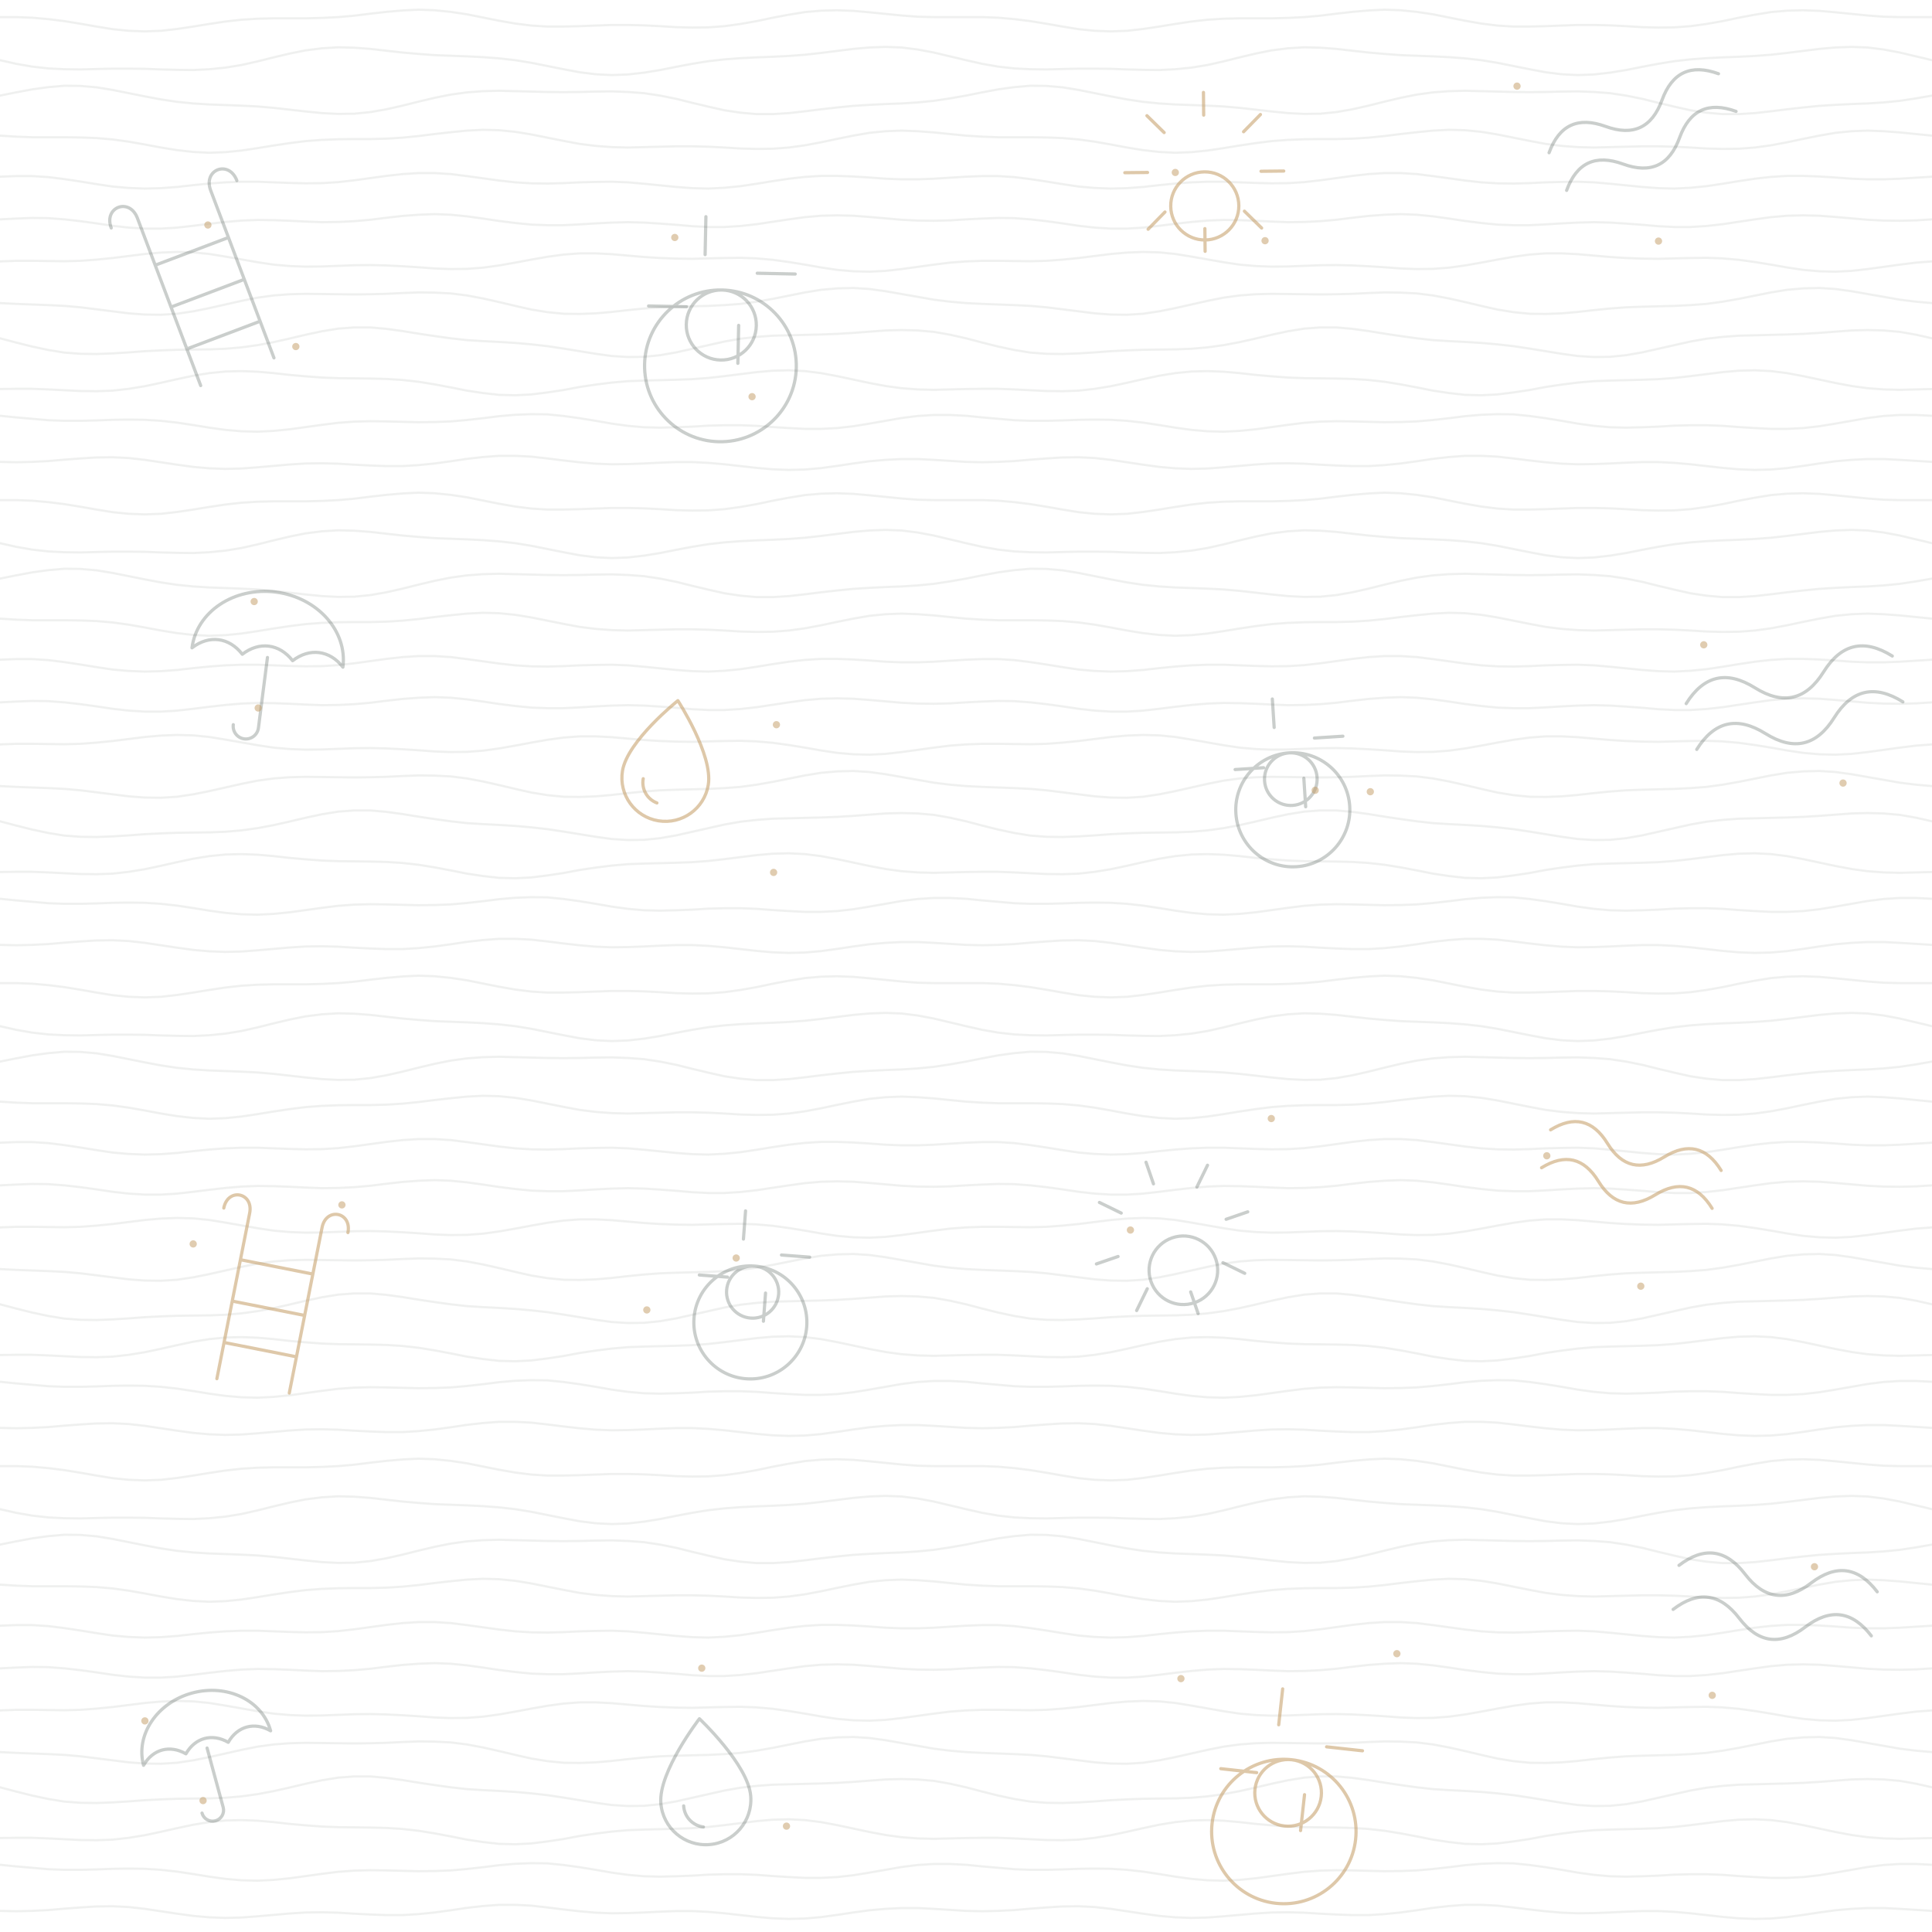
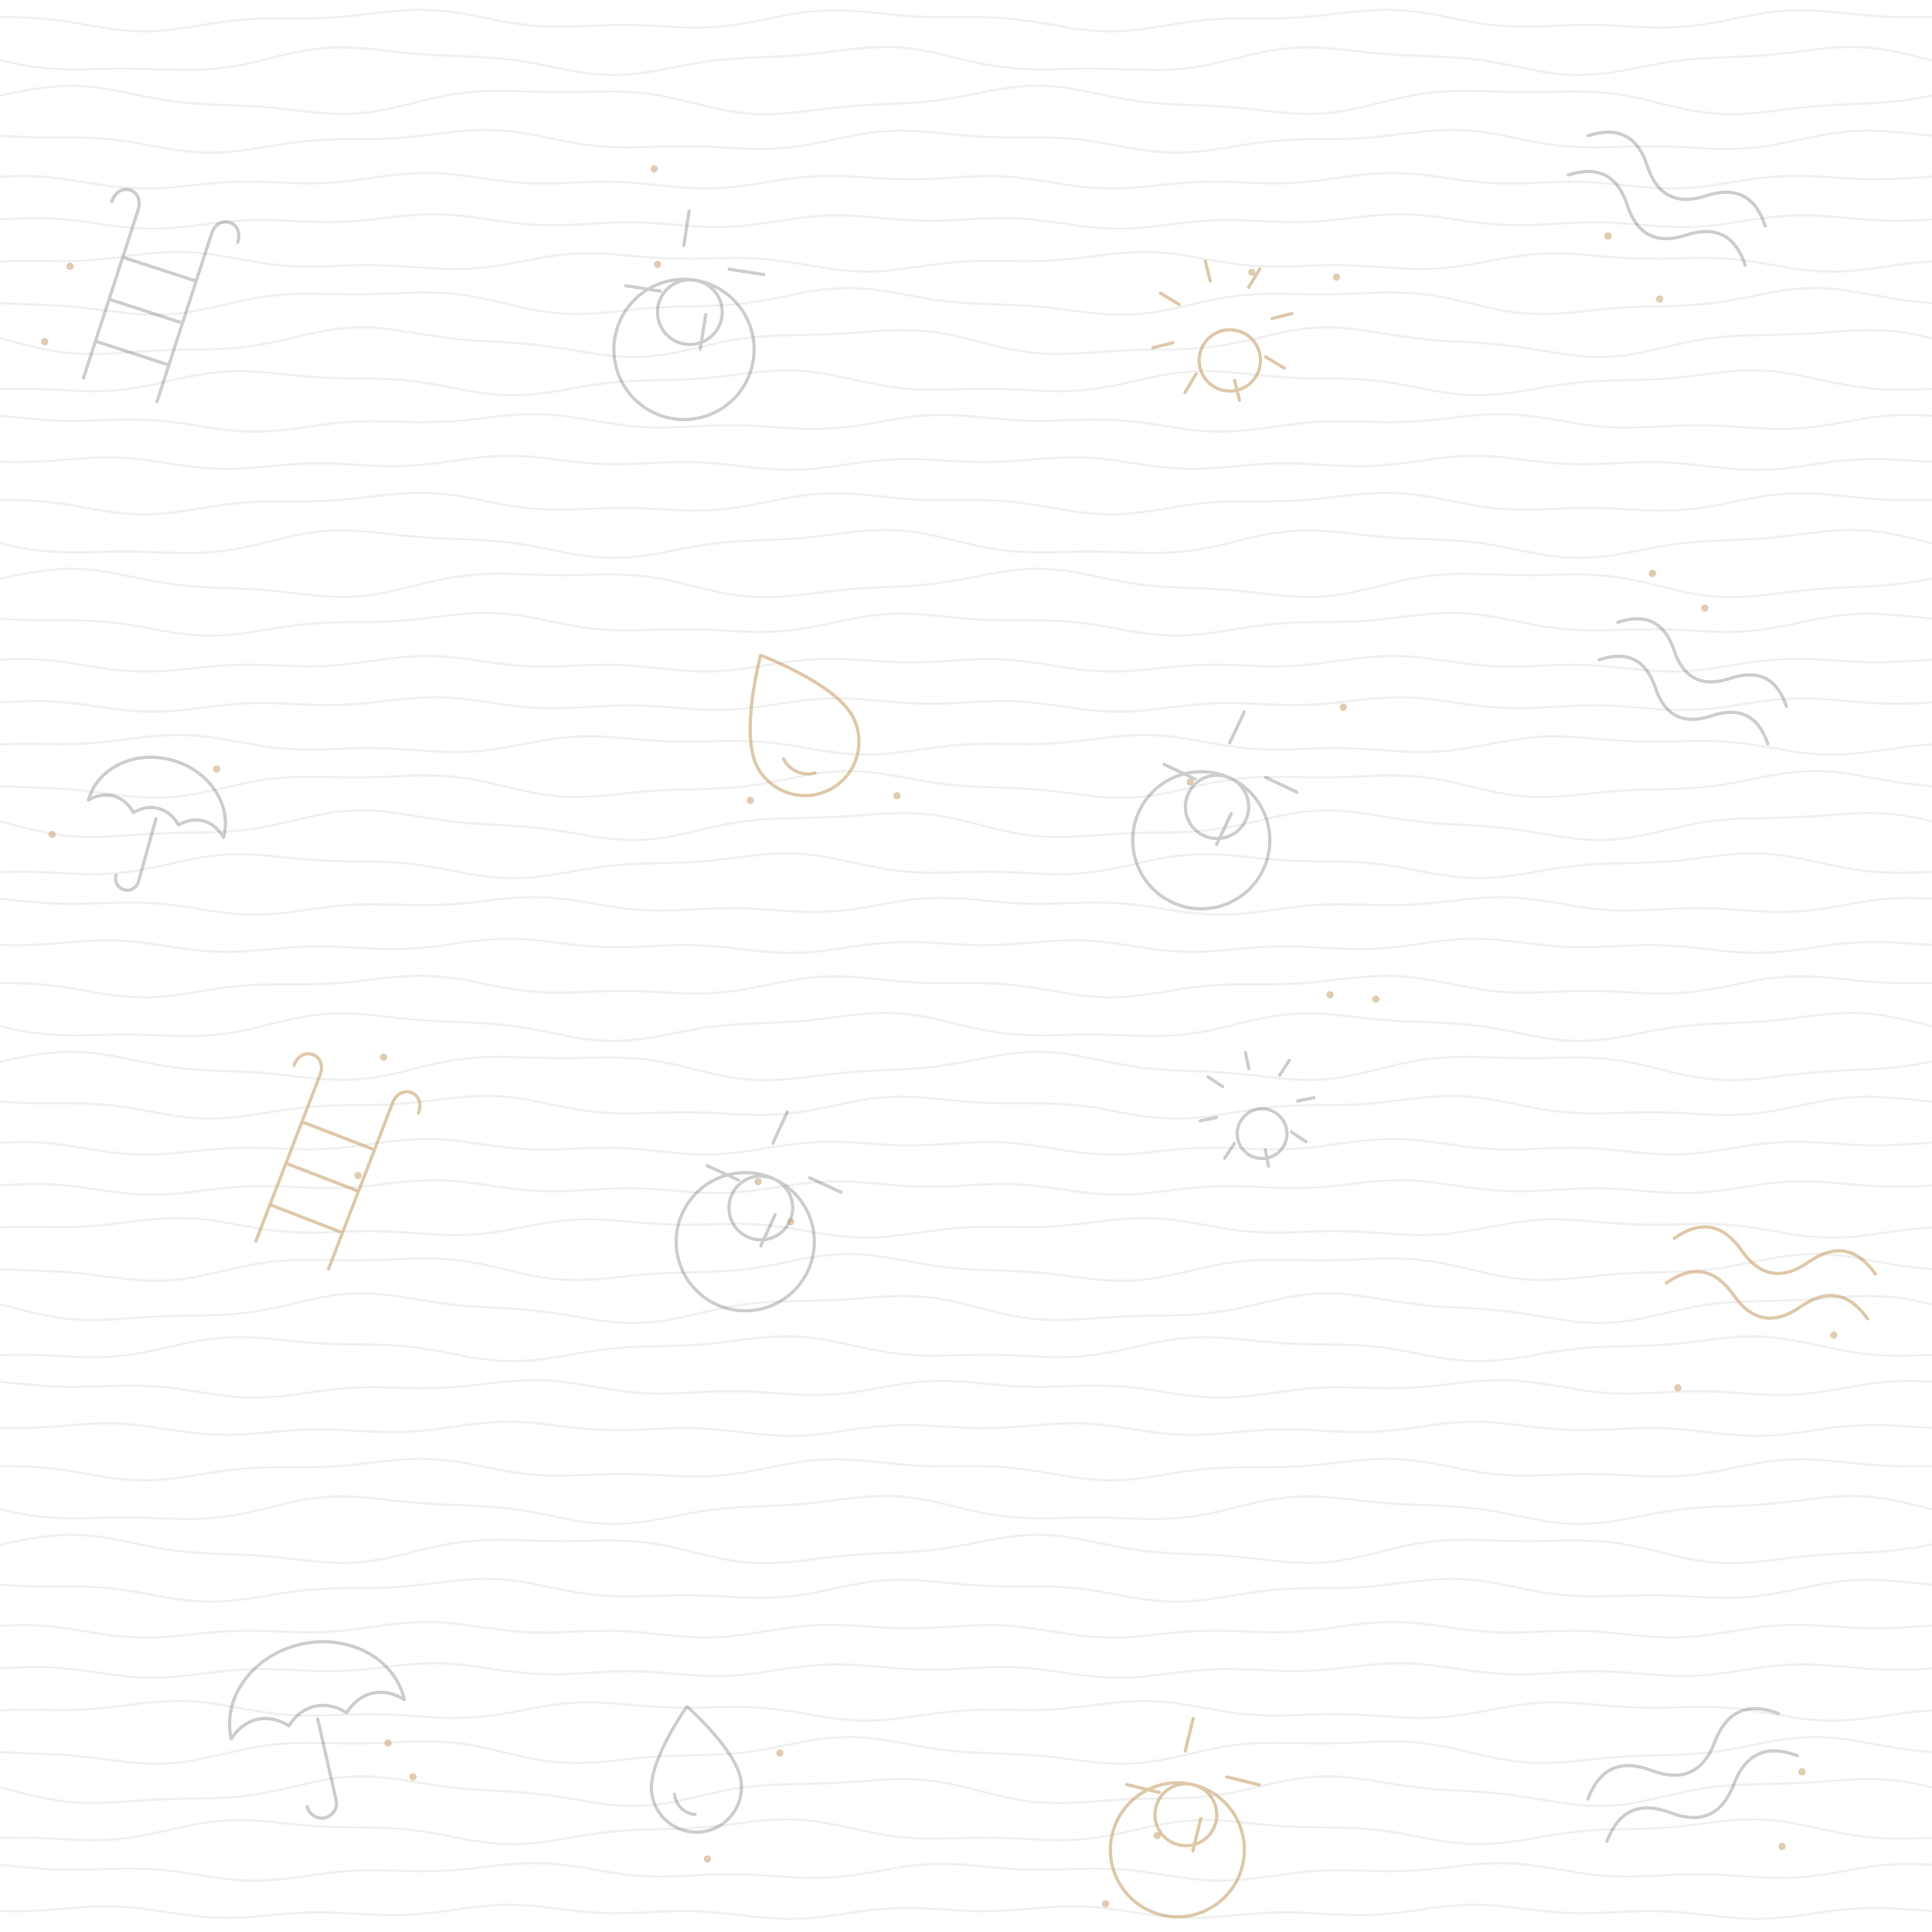
<svg xmlns="http://www.w3.org/2000/svg" width="960" height="960" viewBox="0 0 960 960" fill="none" stroke-linecap="round" stroke-linejoin="round">
  <defs>
    <pattern id="b" width="480.0" height="240.0" patternUnits="userSpaceOnUse">
      <path stroke="rgba(16,35,27,0.070)" stroke-width="1.1" d="M0 8.5 L8 8.5 L16 8.8 L24 9.5 L32 10.5 L40 11.8 L48 13.2 L56 14.5 L64 15.3 L72 15.6 L80 15.3 L88 14.4 L96 13.2 L104 11.9 L112 10.7 L120 9.8 L128 9.3 L136 9.1 L144 9.1 L152 9.1 L160 8.9 L168 8.5 L176 7.8 L184 6.8 L192 5.9 L200 5.2 L208 4.8 L216 5.1 L224 5.9 L232 7.1 L240 8.7 L248 10.3 L256 11.7 L264 12.7 L272 13.2 L280 13.2 L288 13 L296 12.7 L304 12.4 L312 12.4 L320 12.6 L328 13 L336 13.5 L344 13.7 L352 13.6 L360 13 L368 11.9 L376 10.5 L384 8.8 L392 7.3 L400 6 L408 5.3 L416 5.1 L424 5.4 L432 6.1 L440 6.9 L448 7.7 L456 8.3 L464 8.5 L472 8.5 L480 8.5 M0 29.9 L8 31.7 L16 33.1 L24 34 L32 34.4 L40 34.5 L48 34.3 L56 34.1 L64 34.1 L72 34.2 L80 34.5 L88 34.7 L96 34.8 L104 34.4 L112 33.6 L120 32.3 L128 30.5 L136 28.5 L144 26.6 L152 25 L160 24 L168 23.5 L176 23.7 L184 24.3 L192 25.2 L200 26.1 L208 26.8 L216 27.4 L224 27.7 L232 28 L240 28.4 L248 29 L256 29.9 L264 31.2 L272 32.8 L280 34.4 L288 35.9 L296 36.9 L304 37.3 L312 37 L320 36.1 L328 34.8 L336 33.2 L344 31.7 L352 30.4 L360 29.5 L368 28.9 L376 28.5 L384 28.2 L392 27.8 L400 27.2 L408 26.3 L416 25.3 L424 24.3 L432 23.6 L440 23.3 L448 23.6 L456 24.6 L464 26.1 L472 28 L480 29.9 M0 47.5 L8 45.9 L16 44.4 L24 43.3 L32 42.6 L40 42.7 L48 43.4 L56 44.7 L64 46.3 L72 47.9 L80 49.4 L88 50.6 L96 51.4 L104 51.9 L112 52.2 L120 52.5 L128 52.9 L136 53.6 L144 54.5 L152 55.4 L160 56.2 L168 56.6 L176 56.5 L184 55.7 L192 54.3 L200 52.5 L208 50.5 L216 48.6 L224 47 L232 45.9 L240 45.3 L248 45.1 L256 45.3 L264 45.5 L272 45.7 L280 45.8 L288 45.7 L296 45.5 L304 45.4 L312 45.7 L320 46.3 L328 47.5 L336 49.1 L344 51.1 L352 53 L360 54.8 L368 56 L376 56.7 L384 56.7 L392 56.2 L400 55.3 L408 54.3 L416 53.4 L424 52.6 L432 52.1 L440 51.7 L448 51.4 L456 50.9 L464 50.1 L472 48.9 L480 47.5 M0 67.4 L8 67.9 L16 68.2 L24 68.2 L32 68.2 L40 68.3 L48 68.6 L56 69.3 L64 70.4 L72 71.8 L80 73.3 L88 74.6 L96 75.5 L104 75.9 L112 75.6 L120 74.8 L128 73.6 L136 72.3 L144 71.1 L152 70.1 L160 69.5 L168 69.2 L176 69.1 L184 69.1 L192 68.9 L200 68.4 L208 67.6 L216 66.6 L224 65.7 L232 64.9 L240 64.5 L248 64.7 L256 65.5 L264 66.8 L272 68.4 L280 70 L288 71.5 L296 72.5 L304 73.1 L312 73.3 L320 73.1 L328 72.9 L336 72.7 L344 72.7 L352 72.9 L360 73.3 L368 73.8 L376 74 L384 73.9 L392 73.3 L400 72.2 L408 70.7 L416 69 L424 67.4 L432 66 L440 65.2 L448 64.9 L456 65.2 L464 65.8 L472 66.6 L480 67.4 M0 87.8 L8 87.5 L16 87.5 L24 88 L32 89 L40 90.2 L48 91.5 L56 92.7 L64 93.4 L72 93.7 L80 93.5 L88 92.9 L96 92 L104 91.2 L112 90.6 L120 90.3 L128 90.3 L136 90.6 L144 90.9 L152 91.1 L160 91 L168 90.5 L176 89.6 L184 88.5 L192 87.4 L200 86.5 L208 86 L216 86 L224 86.5 L232 87.5 L240 88.6 L248 89.7 L256 90.6 L264 91.1 L272 91.2 L280 91 L288 90.6 L296 90.4 L304 90.3 L312 90.6 L320 91.3 L328 92.1 L336 92.9 L344 93.5 L352 93.7 L360 93.3 L368 92.5 L376 91.3 L384 90 L392 88.8 L400 87.9 L408 87.4 L416 87.4 L424 87.7 L432 88.2 L440 88.8 L448 89.1 L456 89.1 L464 88.8 L472 88.3 L480 87.8 M0 109 L8 108.6 L16 108.3 L24 108.4 L32 109 L40 109.9 L48 111 L56 112.2 L64 113.1 L72 113.6 L80 113.6 L88 113.1 L96 112.2 L104 111.2 L112 110.3 L120 109.6 L128 109.3 L136 109.4 L144 109.7 L152 110.1 L160 110.4 L168 110.3 L176 109.9 L184 109.2 L192 108.2 L200 107.3 L208 106.7 L216 106.4 L224 106.7 L232 107.5 L240 108.6 L248 109.8 L256 110.8 L264 111.6 L272 111.9 L280 111.9 L288 111.5 L296 111 L304 110.6 L312 110.4 L320 110.6 L328 111.1 L336 111.7 L344 112.4 L352 112.8 L360 112.8 L368 112.3 L376 111.4 L384 110.2 L392 109 L400 107.9 L408 107.2 L416 107 L424 107.2 L432 107.8 L440 108.5 L448 109.2 L456 109.6 L464 109.7 L472 109.5 L480 109 M0 129.9 L8 129.6 L16 129.6 L24 129.7 L32 129.8 L40 129.6 L48 129 L56 128.2 L64 127.2 L72 126.2 L80 125.5 L88 125.2 L96 125.4 L104 126.2 L112 127.5 L120 128.9 L128 130.3 L136 131.5 L144 132.2 L152 132.5 L160 132.4 L168 132.1 L176 131.8 L184 131.7 L192 131.9 L200 132.3 L208 132.8 L216 133.4 L224 133.7 L232 133.6 L240 133 L248 131.9 L256 130.5 L264 129 L272 127.6 L280 126.5 L288 125.9 L296 125.9 L304 126.3 L312 127 L320 127.7 L328 128.2 L336 128.5 L344 128.6 L352 128.4 L360 128.2 L368 128.1 L376 128.4 L384 129.1 L392 130.2 L400 131.5 L408 132.9 L416 134.1 L424 134.8 L432 135 L440 134.6 L448 133.7 L456 132.6 L464 131.5 L472 130.5 L480 129.9 M0 150.6 L8 151 L16 151.3 L24 151.6 L32 152 L40 152.7 L48 153.7 L56 154.7 L64 155.7 L72 156.3 L80 156.4 L88 155.9 L96 154.7 L104 153.1 L112 151.3 L120 149.5 L128 147.9 L136 146.8 L144 146.2 L152 146 L160 146.1 L168 146.2 L176 146.3 L184 146.2 L192 146 L200 145.6 L208 145.3 L216 145.4 L224 145.8 L232 146.8 L240 148.3 L248 150.1 L256 152 L264 153.8 L272 155.1 L280 155.9 L288 156 L296 155.7 L304 155 L312 154.1 L320 153.3 L328 152.7 L336 152.4 L344 152.2 L352 152 L360 151.6 L368 151 L376 149.9 L384 148.5 L392 146.9 L400 145.3 L408 144 L416 143.3 L424 143.1 L432 143.6 L440 144.7 L448 146.1 L456 147.5 L464 148.9 L472 149.9 L480 150.6 M0 168.1 L8 170.2 L16 172.2 L24 173.9 L32 175.2 L40 175.8 L48 175.9 L56 175.6 L64 175.1 L72 174.5 L80 174.1 L88 173.8 L96 173.7 L104 173.6 L112 173.3 L120 172.6 L128 171.5 L136 170 L144 168.2 L152 166.3 L160 164.6 L168 163.3 L176 162.7 L184 162.7 L192 163.4 L200 164.5 L208 165.8 L216 167 L224 168.1 L232 169 L240 169.5 L248 169.9 L256 170.4 L264 171.1 L272 172 L280 173.2 L288 174.5 L296 175.8 L304 176.9 L312 177.4 L320 177.3 L328 176.5 L336 175.1 L344 173.3 L352 171.5 L360 169.7 L368 168.3 L376 167.4 L384 166.8 L392 166.6 L400 166.4 L408 166.2 L416 165.9 L424 165.4 L432 164.8 L440 164.2 L448 164 L456 164.2 L464 164.9 L472 166.3 L480 168.1 M0 193.3 L8 193.2 L16 193.2 L24 193.5 L32 193.9 L40 194.3 L48 194.4 L56 194.1 L64 193.2 L72 191.9 L80 190.2 L88 188.4 L96 186.7 L104 185.4 L112 184.6 L120 184.4 L128 184.7 L136 185.4 L144 186.3 L152 187 L160 187.6 L168 187.9 L176 188 L184 188.1 L192 188.3 L200 188.8 L208 189.7 L216 191 L224 192.5 L232 194.1 L240 195.3 L248 196.2 L256 196.4 L264 196 L272 195 L280 193.8 L288 192.3 L296 191.1 L304 190.1 L312 189.4 L320 189.1 L328 188.9 L336 188.7 L344 188.4 L352 187.8 L360 186.9 L368 185.9 L376 184.9 L384 184.2 L392 184 L400 184.4 L408 185.4 L416 186.9 L424 188.6 L432 190.3 L440 191.8 L448 192.9 L456 193.5 L464 193.7 L472 193.5 L480 193.3 M0 206.6 L8 207.4 L16 208.1 L24 208.8 L32 209.1 L40 209.1 L48 208.9 L56 208.6 L64 208.5 L72 208.6 L80 209.1 L88 210 L96 211.2 L104 212.5 L112 213.6 L120 214.3 L128 214.5 L136 214.1 L144 213.3 L152 212.2 L160 211.1 L168 210.1 L176 209.5 L184 209.3 L192 209.4 L200 209.6 L208 209.8 L216 209.7 L224 209.4 L232 208.7 L240 207.8 L248 206.8 L256 206.1 L264 205.8 L272 205.9 L280 206.7 L288 207.8 L296 209.1 L304 210.5 L312 211.6 L320 212.3 L328 212.5 L336 212.3 L344 212 L352 211.5 L360 211.3 L368 211.3 L376 211.6 L384 212.2 L392 212.7 L400 213.1 L408 213.1 L416 212.7 L424 211.8 L432 210.5 L440 209.1 L448 207.7 L456 206.7 L464 206.2 L472 206.2 L480 206.6 M0 229.5 L8 229.7 L16 229.5 L24 229.1 L32 228.4 L40 227.8 L48 227.3 L56 227.2 L64 227.6 L72 228.5 L80 229.7 L88 230.9 L96 232 L104 232.7 L112 233 L120 232.8 L128 232.2 L136 231.5 L144 230.8 L152 230.3 L160 230.2 L168 230.4 L176 230.9 L184 231.3 L192 231.6 L200 231.6 L208 231.1 L216 230.3 L224 229.2 L232 228 L240 227.1 L248 226.5 L256 226.5 L264 226.9 L272 227.8 L280 228.8 L288 229.7 L296 230.4 L304 230.7 L312 230.6 L320 230.3 L328 229.9 L336 229.6 L344 229.6 L352 230 L360 230.7 L368 231.6 L376 232.5 L384 233.2 L392 233.5 L400 233.3 L408 232.6 L416 231.5 L424 230.3 L432 229.2 L440 228.5 L448 228.1 L456 228.1 L464 228.5 L472 229 L480 229.5" />
    </pattern>
  </defs>
  <rect width="960" height="960" fill="url(#b)" stroke="none" />
-   <path transform="translate(102.2 143.1) rotate(-20.7) scale(1.39)" stroke="rgba(16,35,27,0.22)" stroke-width="1.15" d="M-14 -32 v64 M14 -32 v64 M-14 -32 c0 -8 -10 -8 -10 0 M14 -32 c0 -8 10 -8 10 0 M-14 -14 h28 M-14 2 h28 M-14 18 h28" />
-   <circle cx="147.0" cy="172.2" r="1.8" fill="rgba(195,155,98,0.5)" stroke="none" />
-   <circle cx="103.3" cy="111.8" r="1.8" fill="rgba(195,155,98,0.5)" stroke="none" />
-   <path transform="translate(358.7 144.1) rotate(1.2) scale(1.45)" stroke="rgba(16,35,27,0.22)" stroke-width="1.11" d="M0 0 a26 26 0 1 0 0.1 0 M0 0 a12 12 0 1 0 0.1 0 M-6 -25 v13 M6 25 v-13 M-25 6 h13 M25 -6 h-13" />
-   <circle cx="373.7" cy="197.1" r="1.8" fill="rgba(195,155,98,0.5)" stroke="none" />
-   <circle cx="335.3" cy="118.0" r="1.8" fill="rgba(195,155,98,0.5)" stroke="none" />
-   <path transform="translate(598.4 85.4) rotate(-0.6) scale(1.41)" stroke="rgba(195,155,98,0.55)" stroke-width="1.14" d="M0 0 a12 12 0 1 0 0.1 0 M0 -28 v8 M0 20 v8 M-28 0 h8 M20 0 h8 M-20 -20 l6 6 M14 14 l6 6 M20 -20 l-6 6 M-14 14 l-6 6" />
-   <circle cx="584.0" cy="85.7" r="1.8" fill="rgba(195,155,98,0.5)" stroke="none" />
-   <circle cx="628.6" cy="119.6" r="1.8" fill="rgba(195,155,98,0.5)" stroke="none" />
-   <path transform="translate(811.5 67.8) rotate(-25.0) scale(1.29)" stroke="rgba(16,35,27,0.22)" stroke-width="1.24" d="M-32 -8 c8 -8 16 -8 24 0 c8 8 16 8 24 0 c8 -8 16 -8 24 0 M-32 8 c8 -8 16 -8 24 0 c8 8 16 8 24 0 c8 -8 16 -8 24 0" />
-   <circle cx="753.8" cy="42.8" r="1.8" fill="rgba(195,155,98,0.5)" stroke="none" />
-   <circle cx="824.1" cy="119.8" r="1.8" fill="rgba(195,155,98,0.5)" stroke="none" />
-   <path transform="translate(132.9 326.7) rotate(7.3) scale(1.26)" stroke="rgba(16,35,27,0.22)" stroke-width="1.27" d="M-30 0 a30 26 0 0 1 60 0 c-6 -6 -14 -6 -20 0 c-6 -6 -14 -6 -20 0 c-6 -6 -14 -6 -20 0 z M0 0 v28 a5 5 0 0 1 -10 0" />
-   <circle cx="128.3" cy="351.8" r="1.8" fill="rgba(195,155,98,0.5)" stroke="none" />
-   <circle cx="126.3" cy="298.9" r="1.8" fill="rgba(195,155,98,0.5)" stroke="none" />
-   <path transform="translate(332.0 378.0) rotate(9.2) scale(1.08)" stroke="rgba(195,155,98,0.55)" stroke-width="1.48" d="M0 -28 c0 0 -20 22 -20 36 a20 20 0 0 0 40 0 c0 -14 -20 -36 -20 -36 z M-10 10 a10 10 0 0 0 8 10" />
-   <circle cx="385.8" cy="360.1" r="1.8" fill="rgba(195,155,98,0.5)" stroke="none" />
-   <circle cx="384.4" cy="433.5" r="1.8" fill="rgba(195,155,98,0.5)" stroke="none" />
-   <path transform="translate(640.5 374.1) rotate(-3.7) scale(1.09)" stroke="rgba(16,35,27,0.22)" stroke-width="1.47" d="M0 0 a26 26 0 1 0 0.1 0 M0 0 a12 12 0 1 0 0.1 0 M-6 -25 v13 M6 25 v-13 M-25 6 h13 M25 -6 h-13" />
-   <circle cx="680.9" cy="393.4" r="1.8" fill="rgba(195,155,98,0.5)" stroke="none" />
-   <circle cx="653.5" cy="392.7" r="1.8" fill="rgba(195,155,98,0.5)" stroke="none" />
-   <path transform="translate(886.0 350.5) rotate(-13.0) scale(1.46)" stroke="rgba(16,35,27,0.22)" stroke-width="1.09" d="M-32 -8 c8 -8 16 -8 24 0 c8 8 16 8 24 0 c8 -8 16 -8 24 0 M-32 8 c8 -8 16 -8 24 0 c8 8 16 8 24 0 c8 -8 16 -8 24 0" />
-   <circle cx="915.8" cy="389.1" r="1.8" fill="rgba(195,155,98,0.5)" stroke="none" />
-   <circle cx="846.6" cy="320.4" r="1.8" fill="rgba(195,155,98,0.5)" stroke="none" />
-   <path transform="translate(133.9 647.5) rotate(11.2) scale(1.31)" stroke="rgba(195,155,98,0.55)" stroke-width="1.22" d="M-14 -32 v64 M14 -32 v64 M-14 -32 c0 -8 -10 -8 -10 0 M14 -32 c0 -8 10 -8 10 0 M-14 -14 h28 M-14 2 h28 M-14 18 h28" />
-   <circle cx="96.0" cy="618.1" r="1.8" fill="rgba(195,155,98,0.5)" stroke="none" />
-   <circle cx="169.9" cy="598.7" r="1.8" fill="rgba(195,155,98,0.5)" stroke="none" />
-   <path transform="translate(374.9 629.1) rotate(4.3) scale(1.08)" stroke="rgba(16,35,27,0.22)" stroke-width="1.48" d="M0 0 a26 26 0 1 0 0.1 0 M0 0 a12 12 0 1 0 0.1 0 M-6 -25 v13 M6 25 v-13 M-25 6 h13 M25 -6 h-13" />
-   <circle cx="365.8" cy="625.1" r="1.8" fill="rgba(195,155,98,0.5)" stroke="none" />
-   <circle cx="321.4" cy="650.9" r="1.8" fill="rgba(195,155,98,0.5)" stroke="none" />
-   <path transform="translate(582.4 615.1) rotate(-19.0) scale(1.42)" stroke="rgba(16,35,27,0.22)" stroke-width="1.13" d="M0 0 a12 12 0 1 0 0.1 0 M0 -28 v8 M0 20 v8 M-28 0 h8 M20 0 h8 M-20 -20 l6 6 M14 14 l6 6 M20 -20 l-6 6 M-14 14 l-6 6" />
-   <circle cx="631.7" cy="555.8" r="1.8" fill="rgba(195,155,98,0.5)" stroke="none" />
-   <circle cx="561.7" cy="611.2" r="1.8" fill="rgba(195,155,98,0.5)" stroke="none" />
-   <path transform="translate(805.9 579.8) rotate(13.4) scale(1.21)" stroke="rgba(195,155,98,0.55)" stroke-width="1.32" d="M-32 -8 c8 -8 16 -8 24 0 c8 8 16 8 24 0 c8 -8 16 -8 24 0 M-32 8 c8 -8 16 -8 24 0 c8 8 16 8 24 0 c8 -8 16 -8 24 0" />
-   <circle cx="768.6" cy="574.3" r="1.8" fill="rgba(195,155,98,0.5)" stroke="none" />
-   <circle cx="815.3" cy="639.1" r="1.8" fill="rgba(195,155,98,0.5)" stroke="none" />
-   <path transform="translate(102.9 868.6) rotate(-15.2) scale(1.09)" stroke="rgba(16,35,27,0.22)" stroke-width="1.47" d="M-30 0 a30 26 0 0 1 60 0 c-6 -6 -14 -6 -20 0 c-6 -6 -14 -6 -20 0 c-6 -6 -14 -6 -20 0 z M0 0 v28 a5 5 0 0 1 -10 0" />
-   <circle cx="72.0" cy="855.1" r="1.8" fill="rgba(195,155,98,0.5)" stroke="none" />
-   <circle cx="100.9" cy="894.7" r="1.8" fill="rgba(195,155,98,0.5)" stroke="none" />
-   <path transform="translate(350.0 885.3) rotate(-4.5) scale(1.12)" stroke="rgba(16,35,27,0.22)" stroke-width="1.43" d="M0 -28 c0 0 -20 22 -20 36 a20 20 0 0 0 40 0 c0 -14 -20 -36 -20 -36 z M-10 10 a10 10 0 0 0 8 10" />
-   <circle cx="348.7" cy="828.9" r="1.8" fill="rgba(195,155,98,0.5)" stroke="none" />
-   <circle cx="390.8" cy="907.4" r="1.8" fill="rgba(195,155,98,0.5)" stroke="none" />
-   <path transform="translate(641.8 874.4) rotate(6.3) scale(1.38)" stroke="rgba(195,155,98,0.55)" stroke-width="1.16" d="M0 0 a26 26 0 1 0 0.1 0 M0 0 a12 12 0 1 0 0.1 0 M-6 -25 v13 M6 25 v-13 M-25 6 h13 M25 -6 h-13" />
-   <circle cx="586.8" cy="834.1" r="1.8" fill="rgba(195,155,98,0.5)" stroke="none" />
-   <circle cx="694.1" cy="821.7" r="1.8" fill="rgba(195,155,98,0.5)" stroke="none" />
-   <path transform="translate(876.6 794.6) rotate(7.6) scale(1.38)" stroke="rgba(16,35,27,0.22)" stroke-width="1.16" d="M-32 -8 c8 -8 16 -8 24 0 c8 8 16 8 24 0 c8 -8 16 -8 24 0 M-32 8 c8 -8 16 -8 24 0 c8 8 16 8 24 0 c8 -8 16 -8 24 0" />
-   <circle cx="850.8" cy="842.4" r="1.8" fill="rgba(195,155,98,0.5)" stroke="none" />
-   <circle cx="901.6" cy="778.5" r="1.8" fill="rgba(195,155,98,0.5)" stroke="none" />
+   <path transform="translate(73.3 152.0) rotate(18.0) scale(1.37)" stroke="rgba(16,35,27,0.22)" stroke-width="1.17" d="M-14 -32 v64 M14 -32 v64 M-14 -32 c0 -8 -10 -8 -10 0 M14 -32 c0 -8 10 -8 10 0 M-14 -14 h28 M-14 2 h28 M-14 18 h28" />
+   <circle cx="34.8" cy="132.3" r="1.8" fill="rgba(195,155,98,0.5)" stroke="none" />
+   <circle cx="22.2" cy="169.8" r="1.8" fill="rgba(195,155,98,0.5)" stroke="none" />
+   <path transform="translate(345.2 139.2) rotate(8.9) scale(1.34)" stroke="rgba(16,35,27,0.22)" stroke-width="1.19" d="M0 0 a26 26 0 1 0 0.1 0 M0 0 a12 12 0 1 0 0.1 0 M-6 -25 v13 M6 25 v-13 M-25 6 h13 M25 -6 h-13" />
+   <circle cx="326.7" cy="131.4" r="1.8" fill="rgba(195,155,98,0.5)" stroke="none" />
+   <circle cx="325.1" cy="83.9" r="1.8" fill="rgba(195,155,98,0.5)" stroke="none" />
+   <path transform="translate(607.4 164.3) rotate(-13.8) scale(1.27)" stroke="rgba(195,155,98,0.55)" stroke-width="1.26" d="M0 0 a12 12 0 1 0 0.1 0 M0 -28 v8 M0 20 v8 M-28 0 h8 M20 0 h8 M-20 -20 l6 6 M14 14 l6 6 M20 -20 l-6 6 M-14 14 l-6 6" />
+   <circle cx="664.1" cy="137.7" r="1.8" fill="rgba(195,155,98,0.5)" stroke="none" />
+   <circle cx="622.0" cy="135.3" r="1.8" fill="rgba(195,155,98,0.5)" stroke="none" />
+   <path transform="translate(823.3 97.1) rotate(27.0) scale(1.37)" stroke="rgba(16,35,27,0.22)" stroke-width="1.17" d="M-32 -8 c8 -8 16 -8 24 0 c8 8 16 8 24 0 c8 -8 16 -8 24 0 M-32 8 c8 -8 16 -8 24 0 c8 8 16 8 24 0 c8 -8 16 -8 24 0" />
+   <circle cx="824.7" cy="148.6" r="1.8" fill="rgba(195,155,98,0.5)" stroke="none" />
+   <circle cx="799.0" cy="117.3" r="1.8" fill="rgba(195,155,98,0.5)" stroke="none" />
+   <path transform="translate(77.5 406.8) rotate(15.5) scale(1.16)" stroke="rgba(16,35,27,0.22)" stroke-width="1.38" d="M-30 0 a30 26 0 0 1 60 0 c-6 -6 -14 -6 -20 0 c-6 -6 -14 -6 -20 0 c-6 -6 -14 -6 -20 0 z M0 0 v28 a5 5 0 0 1 -10 0" />
+   <circle cx="107.7" cy="382.1" r="1.8" fill="rgba(195,155,98,0.5)" stroke="none" />
+   <circle cx="25.9" cy="414.6" r="1.8" fill="rgba(195,155,98,0.5)" stroke="none" />
+   <path transform="translate(395.1 359.0) rotate(-27.2) scale(1.34)" stroke="rgba(195,155,98,0.55)" stroke-width="1.20" d="M0 -28 c0 0 -20 22 -20 36 a20 20 0 0 0 40 0 c0 -14 -20 -36 -20 -36 z M-10 10 a10 10 0 0 0 8 10" />
+   <circle cx="372.8" cy="397.7" r="1.8" fill="rgba(195,155,98,0.5)" stroke="none" />
+   <circle cx="445.7" cy="395.4" r="1.8" fill="rgba(195,155,98,0.5)" stroke="none" />
+   <path transform="translate(611.4 386.7) rotate(25.3) scale(1.31)" stroke="rgba(16,35,27,0.22)" stroke-width="1.22" d="M0 0 a26 26 0 1 0 0.1 0 M0 0 a12 12 0 1 0 0.1 0 M-6 -25 v13 M6 25 v-13 M-25 6 h13 M25 -6 h-13" />
+   <circle cx="591.4" cy="388.6" r="1.8" fill="rgba(195,155,98,0.5)" stroke="none" />
+   <circle cx="667.5" cy="351.4" r="1.8" fill="rgba(195,155,98,0.5)" stroke="none" />
+   <path transform="translate(836.5 337.1) rotate(26.5) scale(1.30)" stroke="rgba(16,35,27,0.22)" stroke-width="1.23" d="M-32 -8 c8 -8 16 -8 24 0 c8 8 16 8 24 0 c8 -8 16 -8 24 0 M-32 8 c8 -8 16 -8 24 0 c8 8 16 8 24 0 c8 -8 16 -8 24 0" />
+   <circle cx="847.1" cy="302.2" r="1.8" fill="rgba(195,155,98,0.5)" stroke="none" />
+   <circle cx="821.1" cy="284.9" r="1.8" fill="rgba(195,155,98,0.5)" stroke="none" />
+   <path transform="translate(161.1 582.4) rotate(21.1) scale(1.38)" stroke="rgba(195,155,98,0.55)" stroke-width="1.16" d="M-14 -32 v64 M14 -32 v64 M-14 -32 c0 -8 -10 -8 -10 0 M14 -32 c0 -8 10 -8 10 0 M-14 -14 h28 M-14 2 h28 M-14 18 h28" />
+   <circle cx="177.9" cy="584.1" r="1.8" fill="rgba(195,155,98,0.5)" stroke="none" />
+   <circle cx="190.6" cy="525.3" r="1.8" fill="rgba(195,155,98,0.5)" stroke="none" />
+   <path transform="translate(384.6 585.8) rotate(24.7) scale(1.32)" stroke="rgba(16,35,27,0.22)" stroke-width="1.21" d="M0 0 a26 26 0 1 0 0.1 0 M0 0 a12 12 0 1 0 0.1 0 M-6 -25 v13 M6 25 v-13 M-25 6 h13 M25 -6 h-13" />
+   <circle cx="376.7" cy="587.2" r="1.8" fill="rgba(195,155,98,0.5)" stroke="none" />
+   <circle cx="392.9" cy="607.0" r="1.8" fill="rgba(195,155,98,0.5)" stroke="none" />
+   <path transform="translate(624.6 551.2) rotate(-11.5) scale(1.03)" stroke="rgba(16,35,27,0.22)" stroke-width="1.55" d="M0 0 a12 12 0 1 0 0.1 0 M0 -28 v8 M0 20 v8 M-28 0 h8 M20 0 h8 M-20 -20 l6 6 M14 14 l6 6 M20 -20 l-6 6 M-14 14 l-6 6" />
+   <circle cx="660.9" cy="494.3" r="1.8" fill="rgba(195,155,98,0.5)" stroke="none" />
+   <circle cx="683.6" cy="496.5" r="1.8" fill="rgba(195,155,98,0.5)" stroke="none" />
+   <path transform="translate(874.4 634.3) rotate(10.1) scale(1.41)" stroke="rgba(195,155,98,0.55)" stroke-width="1.14" d="M-32 -8 c8 -8 16 -8 24 0 c8 8 16 8 24 0 c8 -8 16 -8 24 0 M-32 8 c8 -8 16 -8 24 0 c8 8 16 8 24 0 c8 -8 16 -8 24 0" />
+   <circle cx="833.7" cy="689.6" r="1.8" fill="rgba(195,155,98,0.5)" stroke="none" />
+   <circle cx="911.2" cy="663.4" r="1.8" fill="rgba(195,155,98,0.5)" stroke="none" />
+   <path transform="translate(157.9 854.3) rotate(-12.8) scale(1.47)" stroke="rgba(16,35,27,0.22)" stroke-width="1.09" d="M-30 0 a30 26 0 0 1 60 0 c-6 -6 -14 -6 -20 0 c-6 -6 -14 -6 -20 0 c-6 -6 -14 -6 -20 0 z M0 0 v28 a5 5 0 0 1 -10 0" />
+   <circle cx="192.8" cy="866.1" r="1.8" fill="rgba(195,155,98,0.5)" stroke="none" />
+   <circle cx="205.2" cy="882.9" r="1.8" fill="rgba(195,155,98,0.5)" stroke="none" />
+   <path transform="translate(345.0 879.1) rotate(-6.7) scale(1.12)" stroke="rgba(16,35,27,0.22)" stroke-width="1.43" d="M0 -28 c0 0 -20 22 -20 36 a20 20 0 0 0 40 0 c0 -14 -20 -36 -20 -36 z M-10 10 a10 10 0 0 0 8 10" />
+   <circle cx="387.5" cy="871.1" r="1.8" fill="rgba(195,155,98,0.5)" stroke="none" />
+   <circle cx="351.5" cy="923.7" r="1.8" fill="rgba(195,155,98,0.5)" stroke="none" />
+   <path transform="translate(592.8 886.8) rotate(13.6) scale(1.28)" stroke="rgba(195,155,98,0.55)" stroke-width="1.25" d="M0 0 a26 26 0 1 0 0.1 0 M0 0 a12 12 0 1 0 0.1 0 M-6 -25 v13 M6 25 v-13 M-25 6 h13 M25 -6 h-13" />
+   <circle cx="575.0" cy="912.1" r="1.8" fill="rgba(195,155,98,0.5)" stroke="none" />
+   <circle cx="549.4" cy="946.0" r="1.8" fill="rgba(195,155,98,0.5)" stroke="none" />
+   <path transform="translate(835.8 885.5) rotate(-24.2) scale(1.44)" stroke="rgba(16,35,27,0.22)" stroke-width="1.11" d="M-32 -8 c8 -8 16 -8 24 0 c8 8 16 8 24 0 c8 -8 16 -8 24 0 M-32 8 c8 -8 16 -8 24 0 c8 8 16 8 24 0 c8 -8 16 -8 24 0" />
+   <circle cx="885.5" cy="917.5" r="1.8" fill="rgba(195,155,98,0.5)" stroke="none" />
+   <circle cx="895.4" cy="880.4" r="1.8" fill="rgba(195,155,98,0.5)" stroke="none" />
</svg>
